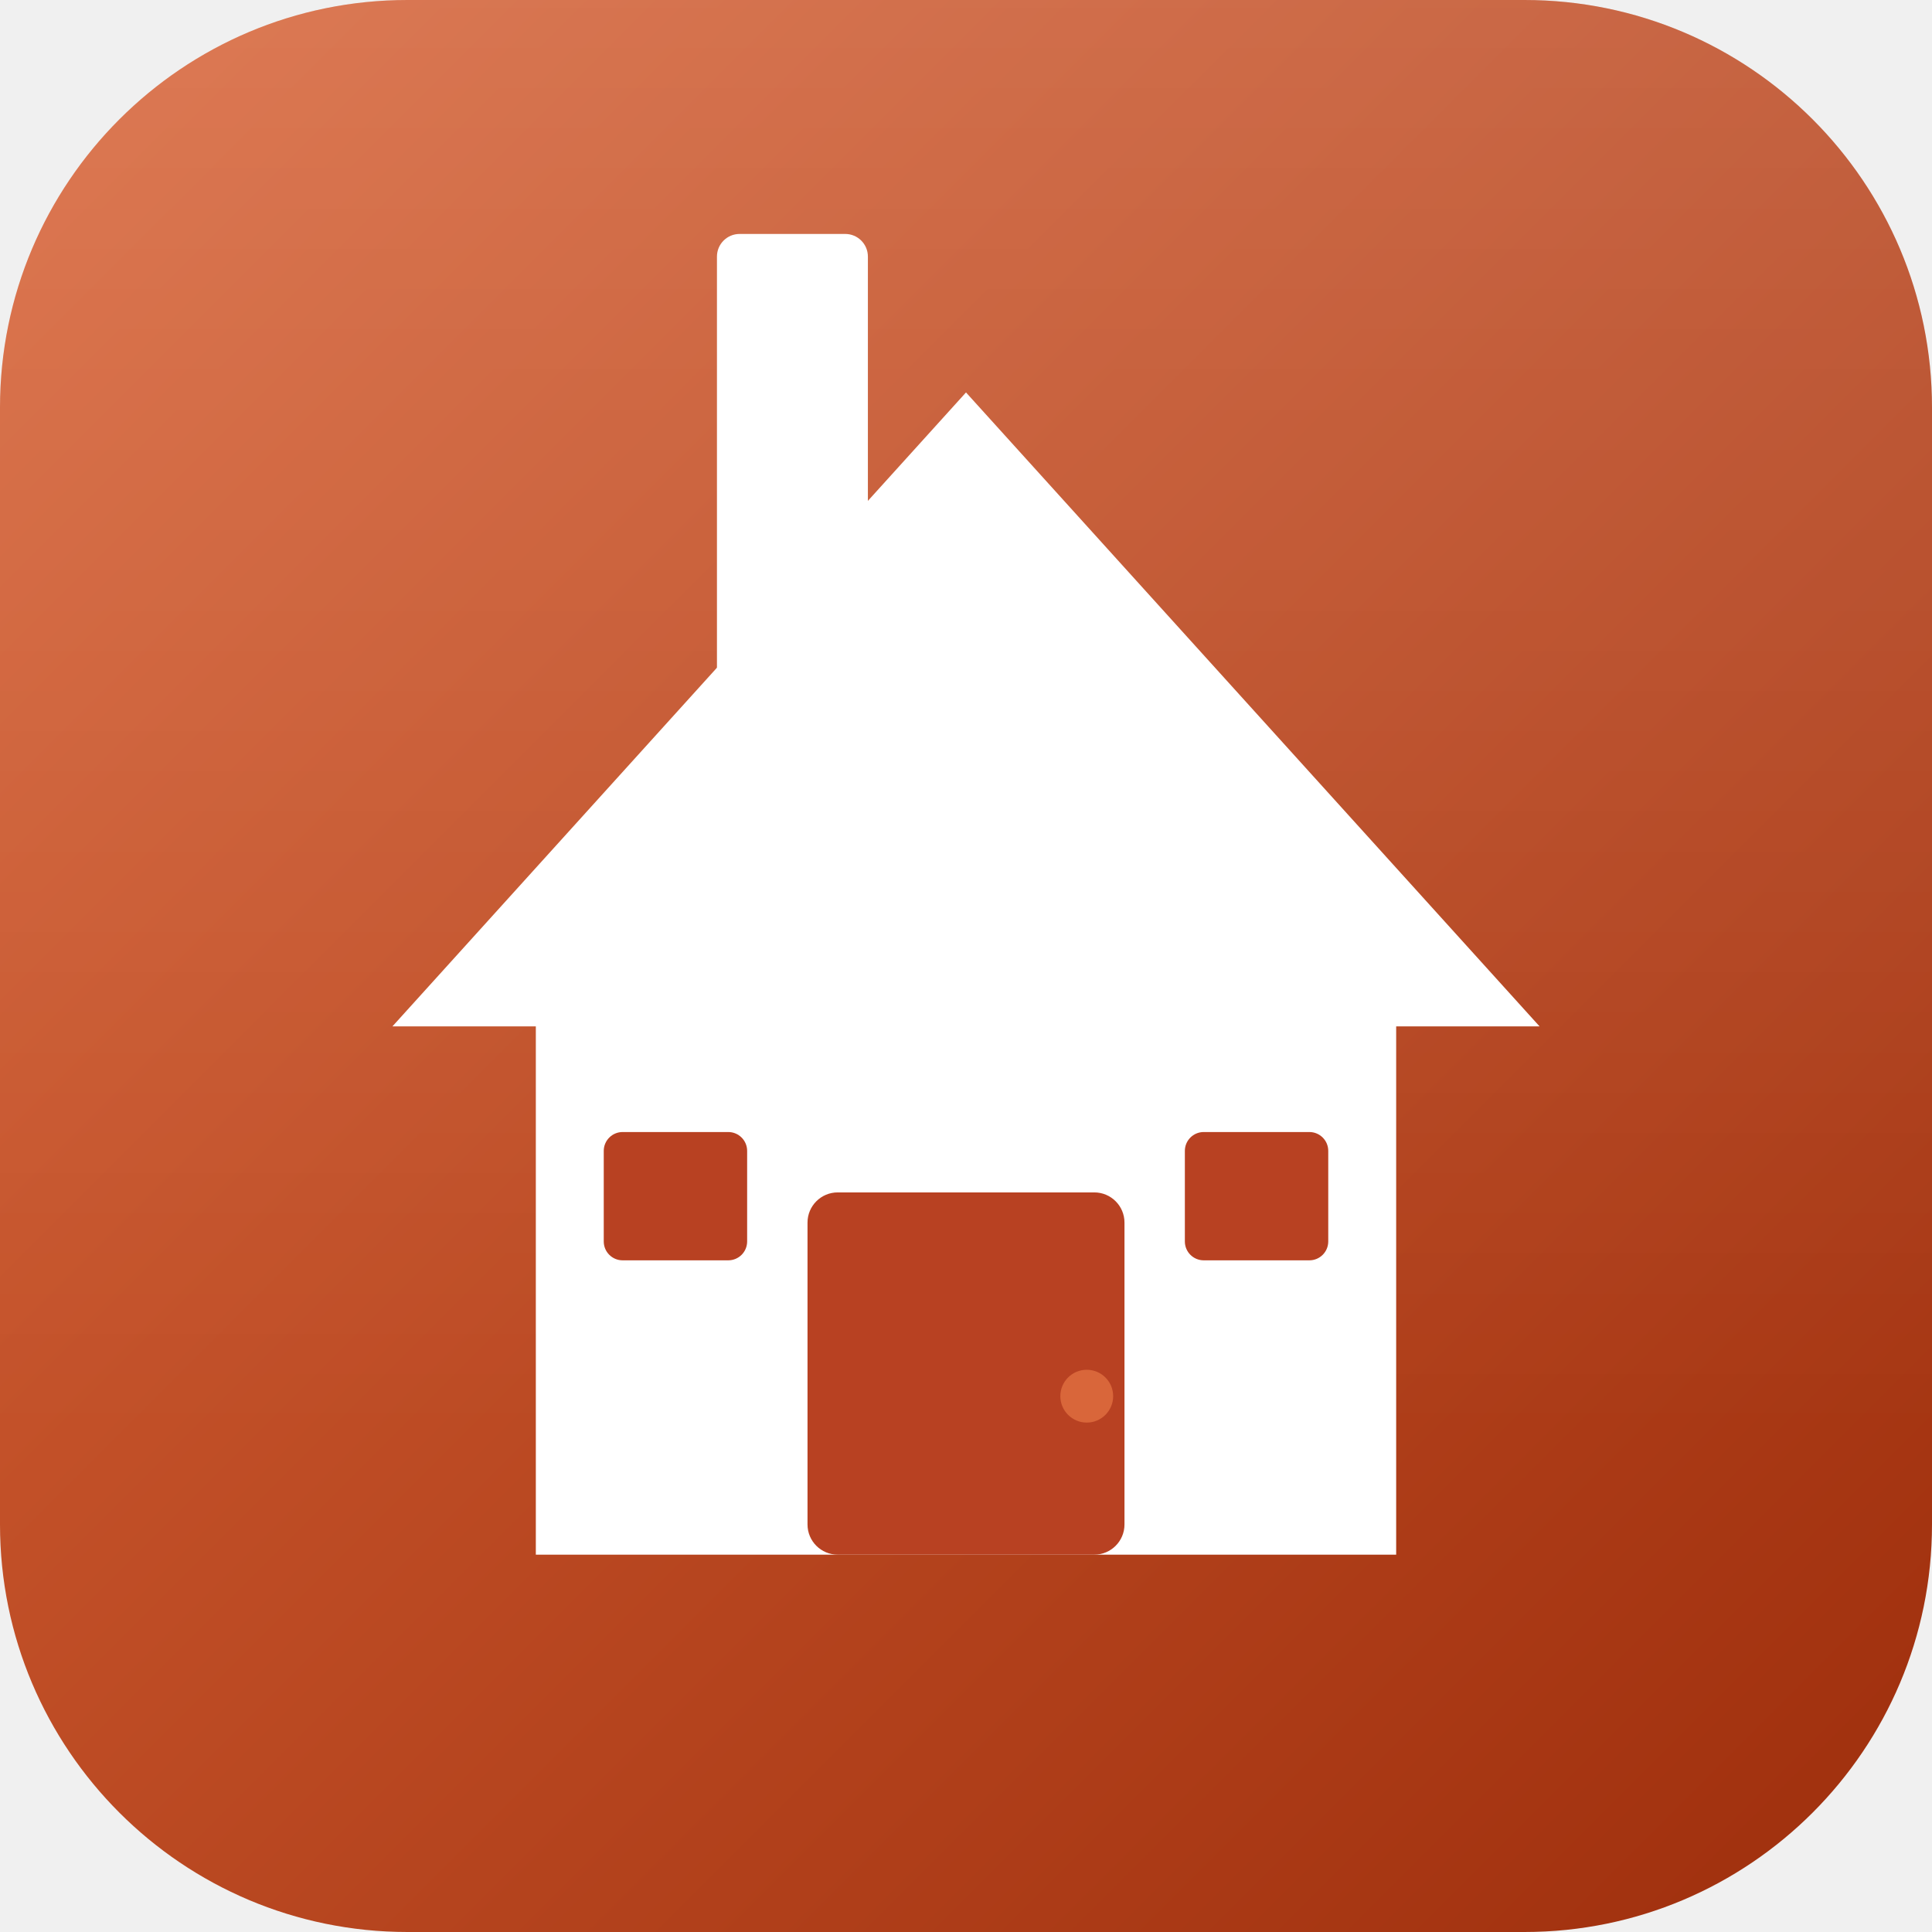
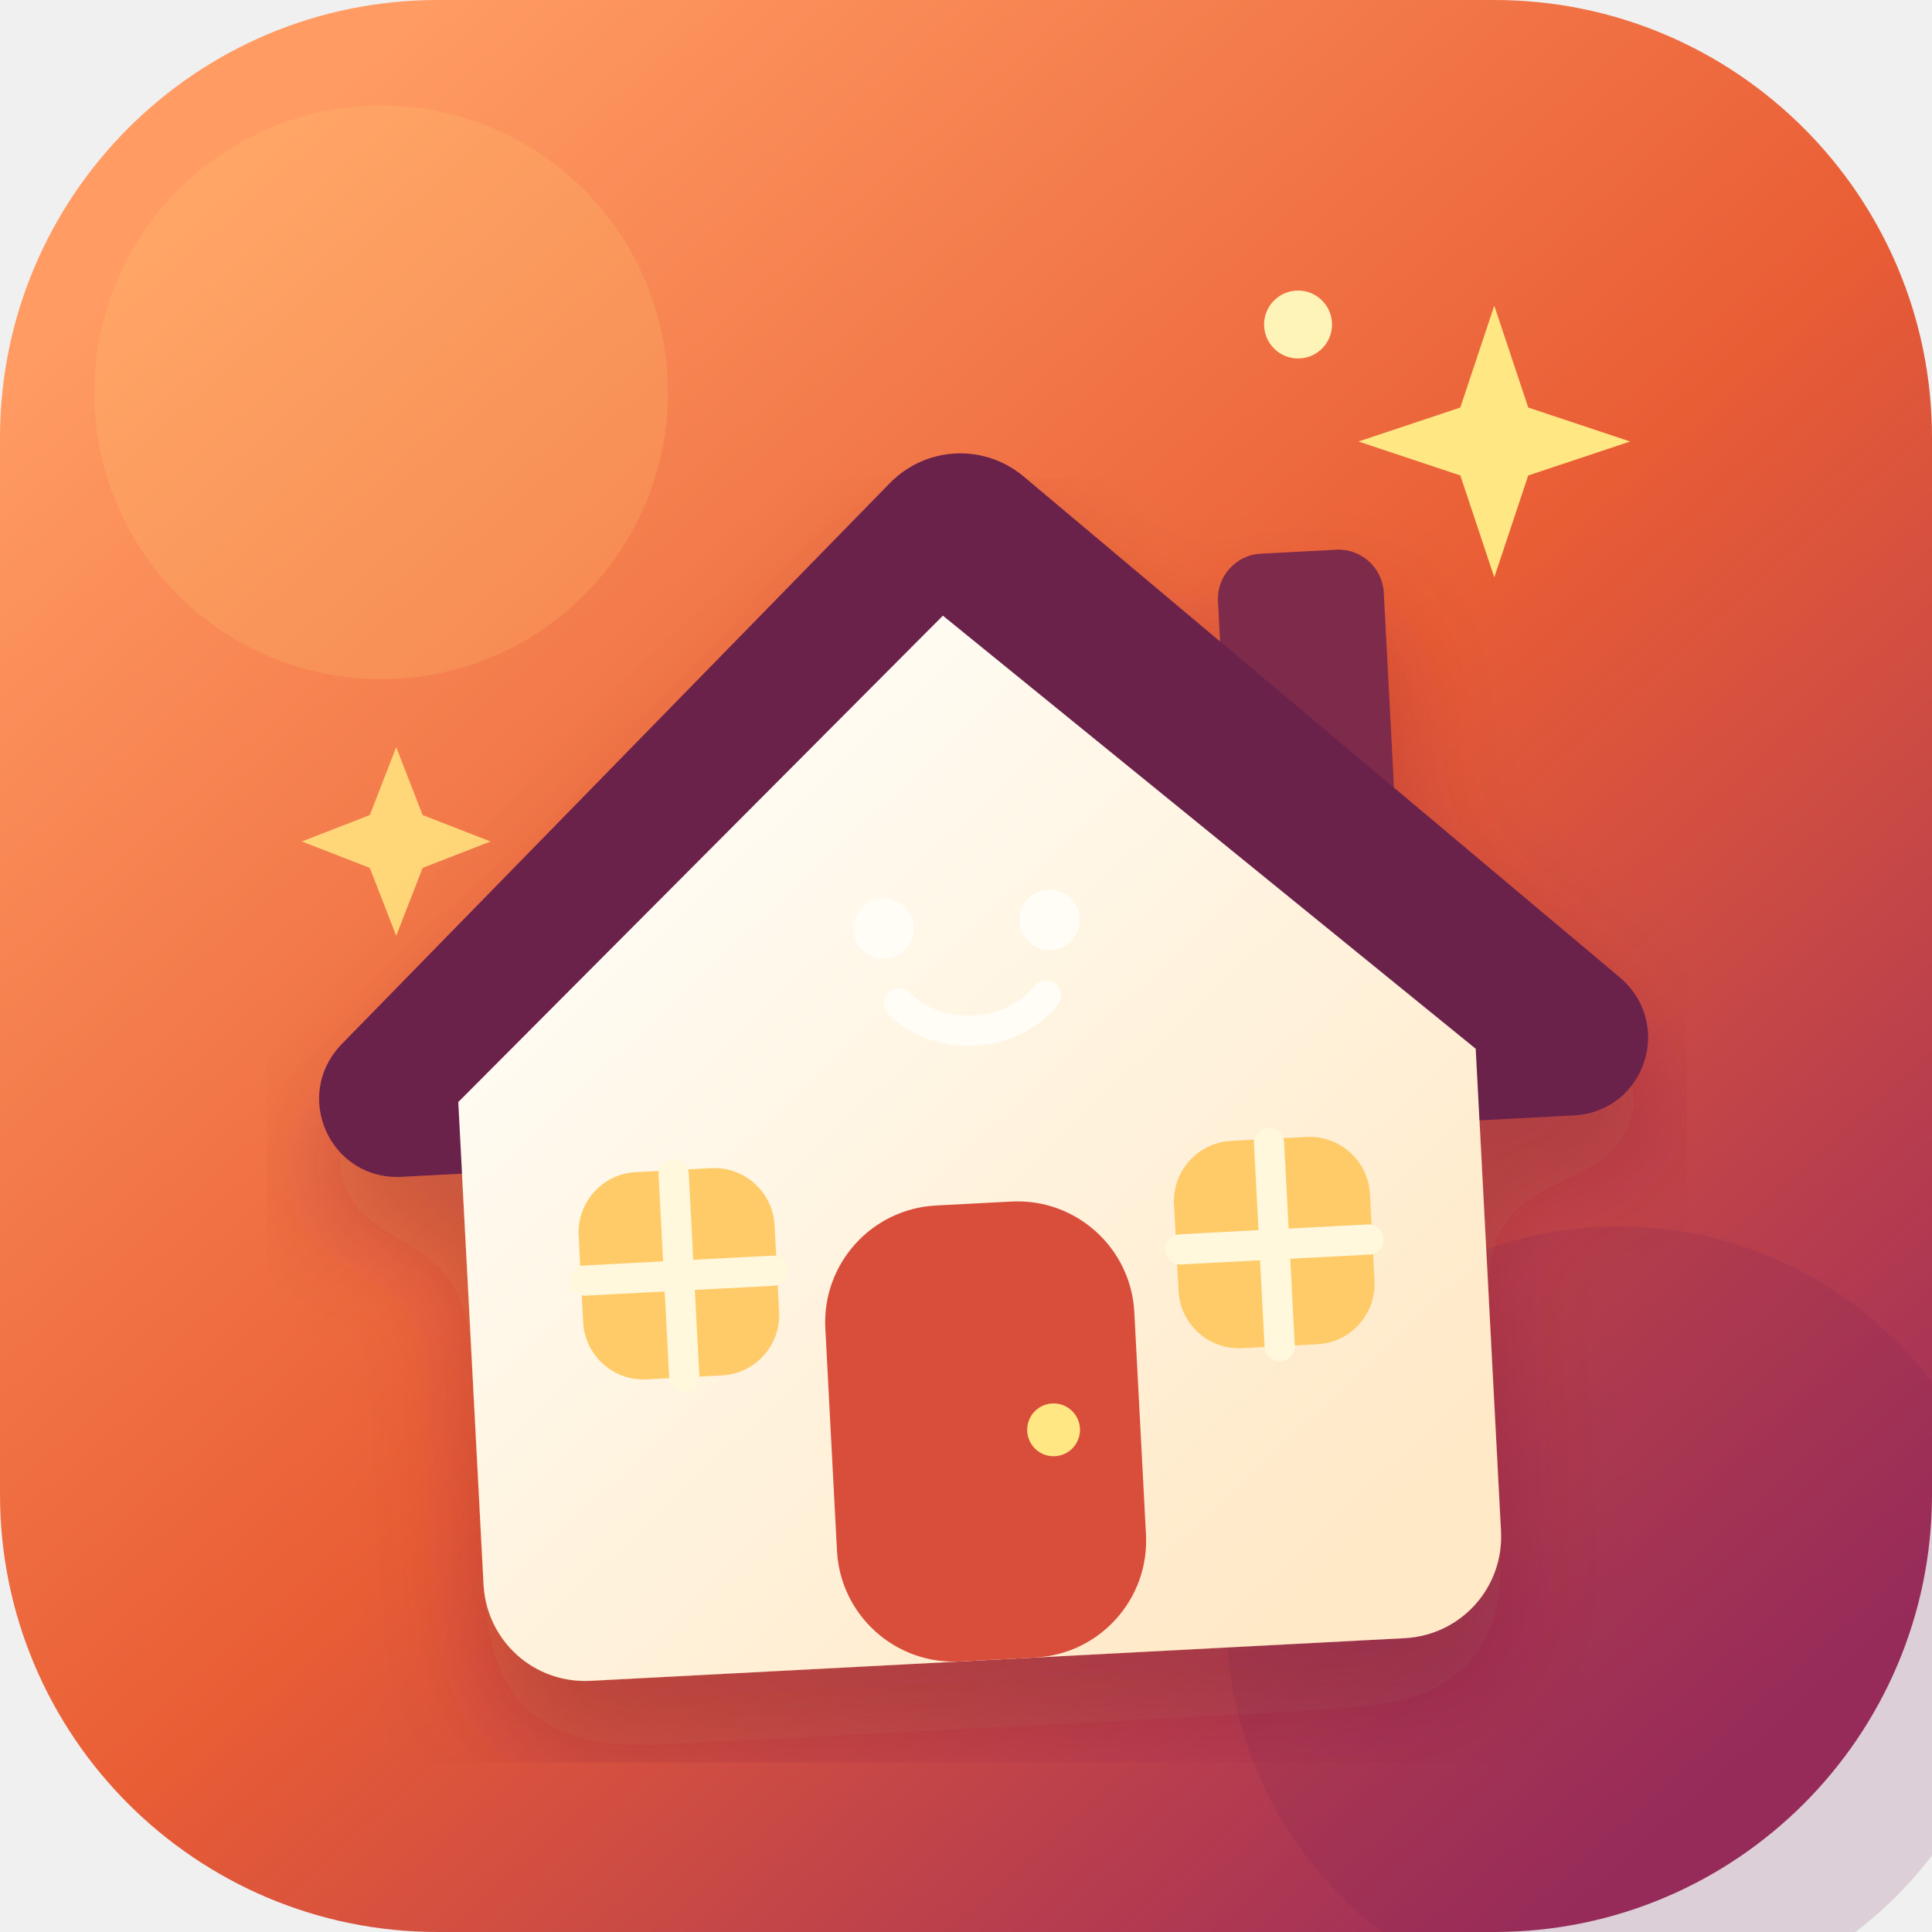
<svg xmlns="http://www.w3.org/2000/svg" width="512" height="512" viewBox="0 0 512 512" fill="none">
  <defs>
-     <linearGradient id="bg" x1="0" y1="0" x2="512" y2="512" gradientUnits="userSpaceOnUse">
-       <stop offset="0%" stop-color="#D9663A" />
-       <stop offset="100%" stop-color="#9E2E0C" />
+     <linearGradient id="bg" x1="68" y1="42" x2="454" y2="474" gradientUnits="userSpaceOnUse">
+       <stop stop-color="#FF9B63" />
+       <stop offset="0.52" stop-color="#E95D35" />
+       <stop offset="1" stop-color="#9D2D5B" />
    </linearGradient>
-     <linearGradient id="shine" x1="0" y1="0" x2="0" y2="380" gradientUnits="userSpaceOnUse">
-       <stop offset="0%" stop-color="white" stop-opacity="0.14" />
-       <stop offset="100%" stop-color="white" stop-opacity="0" />
+     <linearGradient id="home" x1="168" y1="205" x2="348" y2="418" gradientUnits="userSpaceOnUse">
+       <stop stop-color="#FFFDF6" />
+       <stop offset="1" stop-color="#FFE9C7" />
    </linearGradient>
+     <filter id="shadow" x="78" y="118" width="360" height="340" filterUnits="userSpaceOnUse">
+       <feDropShadow dx="0" dy="18" stdDeviation="14" flood-color="#68213F" flood-opacity="0.28" />
+     </filter>
  </defs>
-   <rect width="512" height="512" rx="108" fill="url(#bg)" />
-   <rect width="512" height="512" rx="108" fill="url(#shine)" />
-   <rect x="190" y="62" width="40" height="130" rx="6" fill="white" />
-   <path d="M256 104 L408 272 L370 272 L370 412 L142 412 L142 272 L104 272 Z" fill="white" />
-   <rect x="214" y="316" width="84" height="96" rx="8" fill="#B84122" />
-   <circle cx="288" cy="370" r="7" fill="#D9663A" />
-   <rect x="160" y="300" width="38" height="34" rx="5" fill="#B84122" />
-   <rect x="314" y="300" width="38" height="34" rx="5" fill="#B84122" />
+   <rect width="512" height="512" rx="116" fill="url(#bg)" />
+   <circle cx="101" cy="104" r="76" fill="#FFD778" fill-opacity="0.18" />
+   <circle cx="429" cy="429" r="104" fill="#732057" fill-opacity="0.16" />
+   <path d="M396 81L405 108L432 117L405 126L396 153L387 126L360 117L387 108L396 81Z" fill="#FFE783" />
+   <circle cx="344" cy="86" r="9" fill="#FFF4B8" />
+   <path d="M105 198L112 216L130 223L112 230L105 248L98 230L80 223L98 216L105 198Z" fill="#FFD778" />
+   <g filter="url(#shadow)" transform="rotate(-3 256 280)">
+     <rect x="329" y="151" width="44" height="92" rx="12" fill="#7E294B" />
+     <path d="M91 268L244 127C254 118 269 118 279 127L430 268C444 281 435 304 416 304H105C86 304 77 281 91 268Z" fill="#6B244C" />
+     <path d="M121 285L256 163L391 285V413C391 428 379 440 364 440H148C133 440 121 428 121 413V285Z" fill="url(#home)" />
+     <rect x="215" y="319" width="82" height="121" rx="31" fill="#D94E3B" />
+     <circle cx="274" cy="380" r="7" fill="#FFE783" />
+     <rect x="151" y="306" width="52" height="55" rx="16" fill="#FFCB68" />
+     <path d="M177 307V361M152 334H202" stroke="#FFF8DD" stroke-width="8" stroke-linecap="round" />
+     <rect x="309" y="306" width="52" height="55" rx="16" fill="#FFCB68" />
+     <path d="M335 307V361M310 334H360" stroke="#FFF8DD" stroke-width="8" stroke-linecap="round" />
+     <circle cx="236" cy="245" r="8" fill="#FFFDF6" />
+     <circle cx="280" cy="245" r="8" fill="#FFFDF6" />
+     <path d="M239 265C249 276 268 276 278 265" stroke="#FFFDF6" stroke-width="8" stroke-linecap="round" />
+   </g>
</svg>
